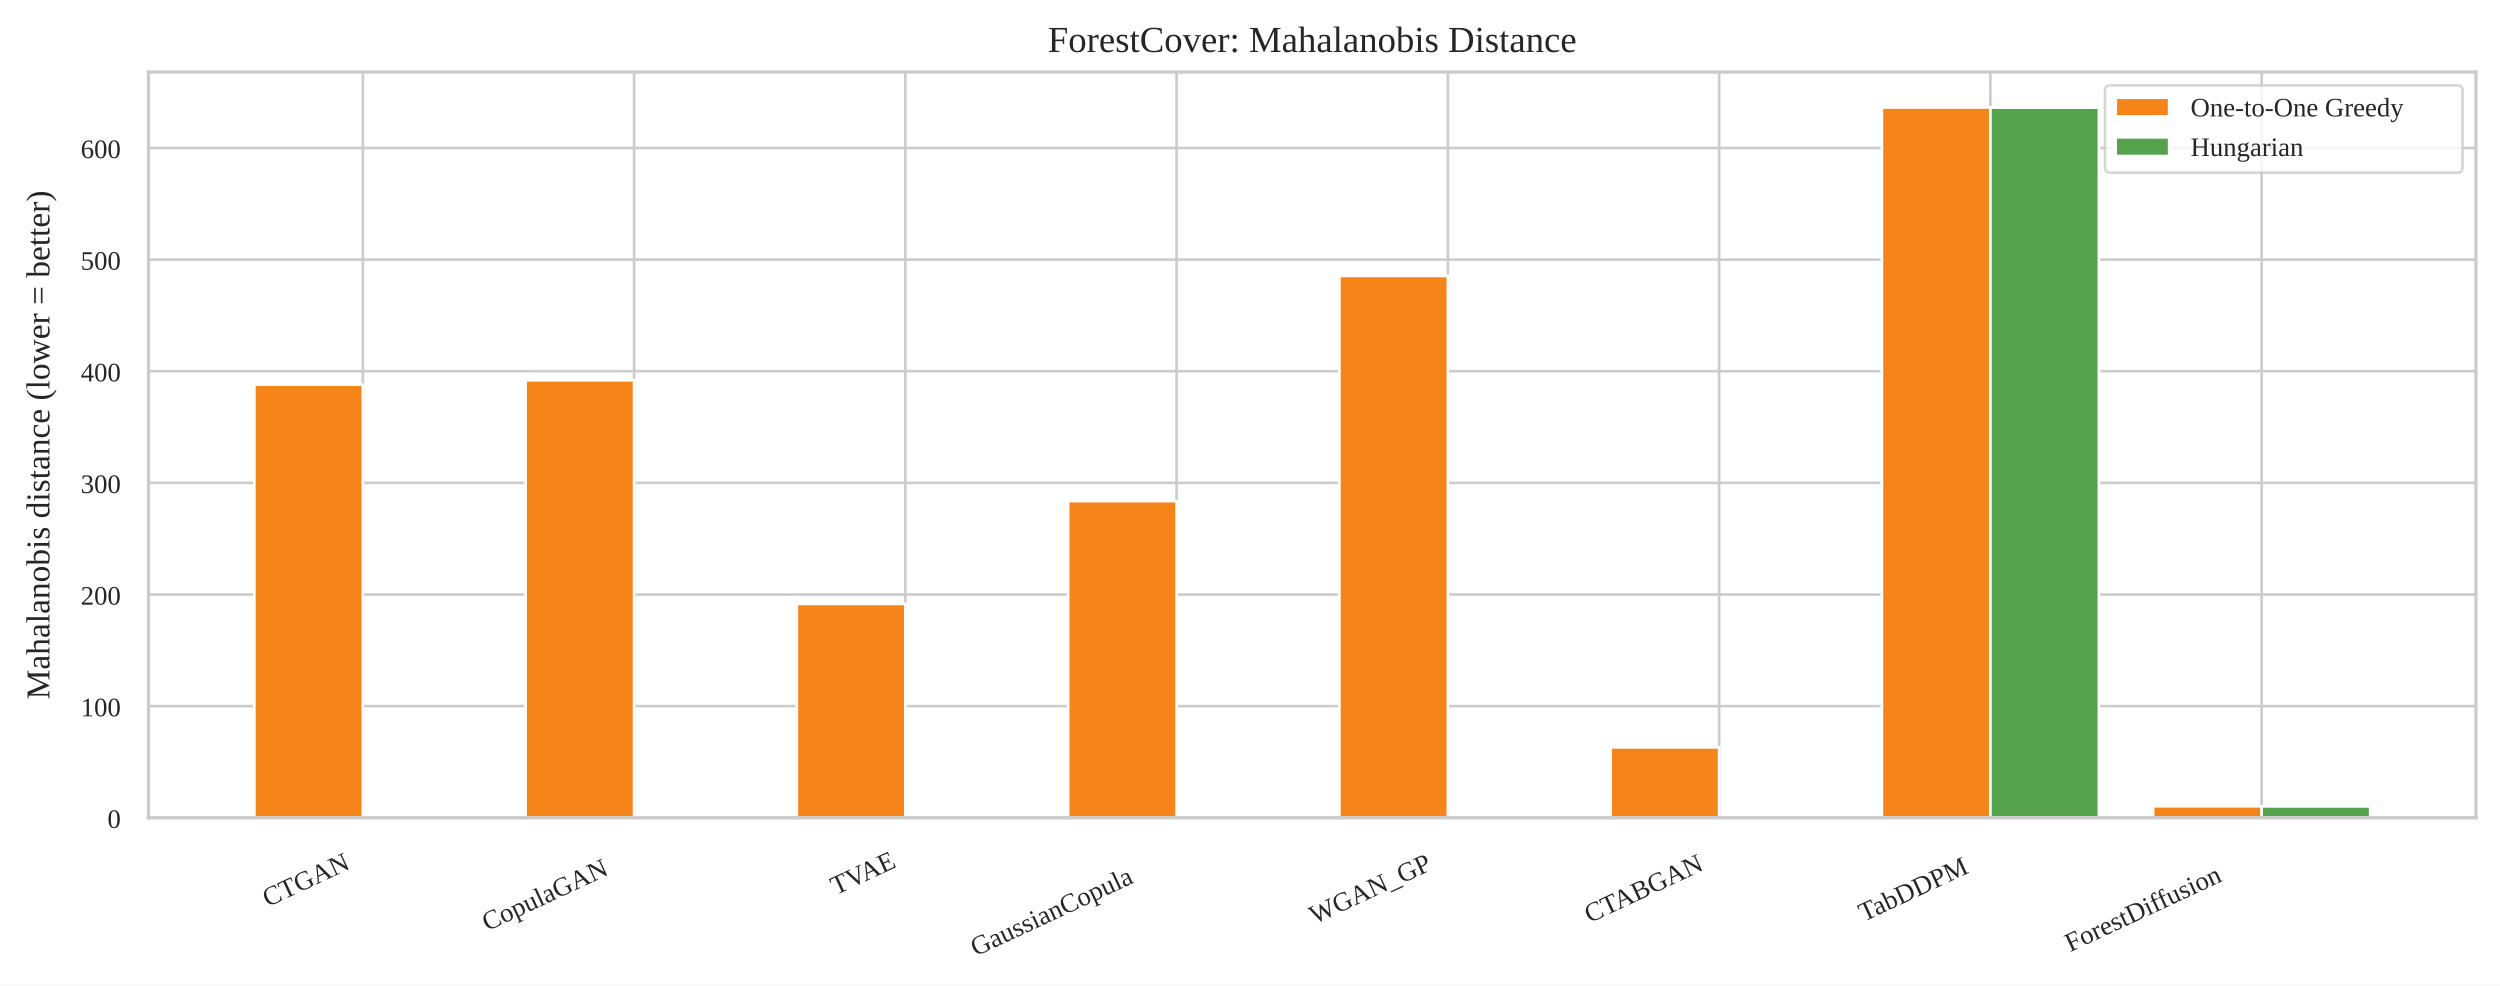
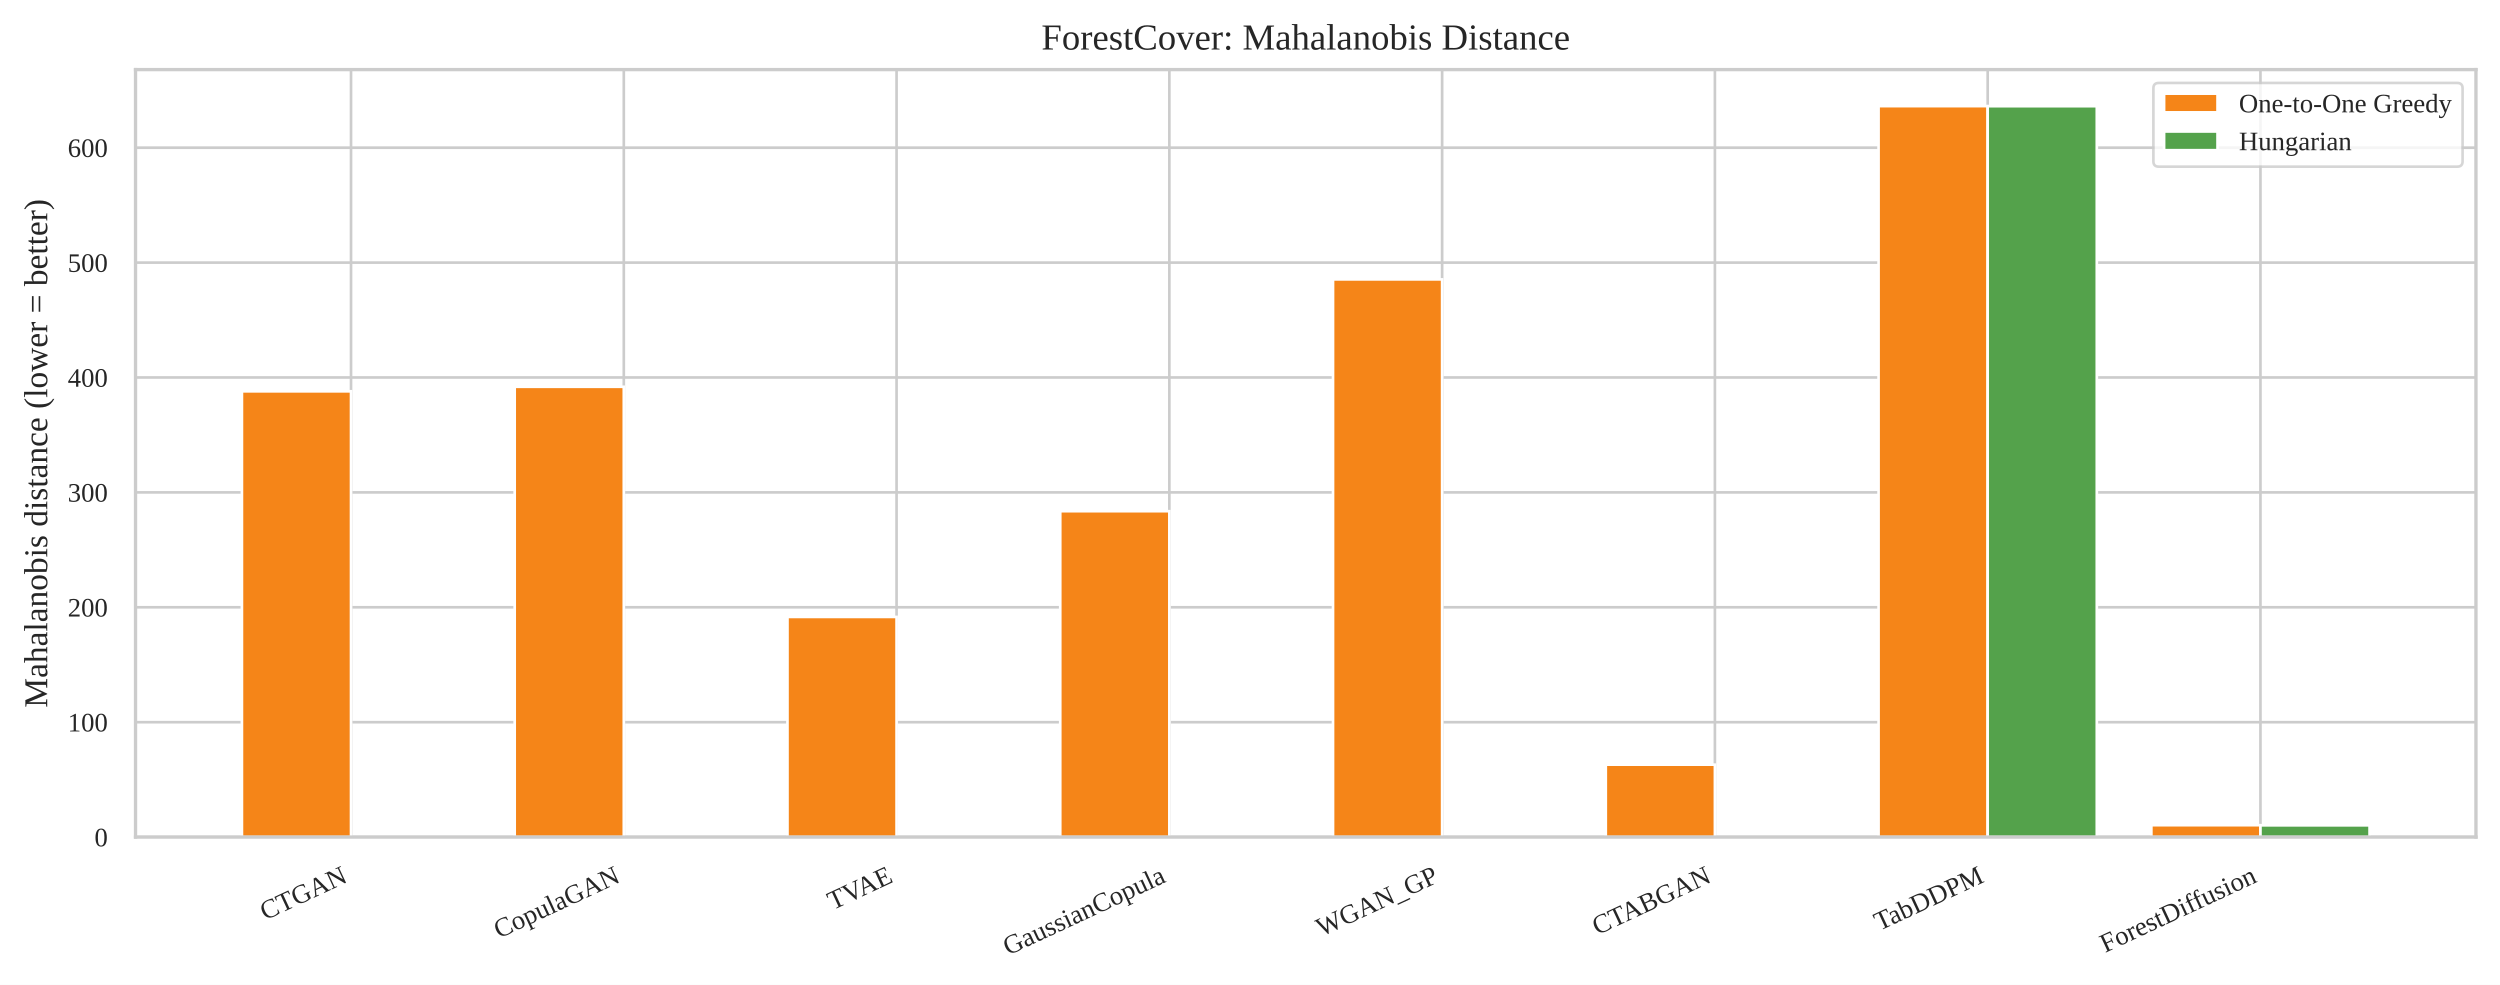
- <svg xmlns="http://www.w3.org/2000/svg" width="748.105pt" height="294.938pt" viewBox="0 0 748.105 294.938" version="1.1">
+ <svg xmlns="http://www.w3.org/2000/svg" width="748.328pt" height="294.801pt" viewBox="0 0 748.328 294.801" version="1.1">
  <defs>
    <style type="text/css">*{stroke-linejoin: round; stroke-linecap: butt}</style>
  </defs>
  <g id="figure_1">
    <g id="patch_1">
-       <path d="M 0 294.938  L 748.105 294.938  L 748.105 0  L 0 0  z " style="fill: #ffffff" />
+       <path d="M 0 294.801  L 748.328 294.801  L 748.328 0  L 0 0  z " style="fill: #ffffff" />
    </g>
    <g id="axes_1">
      <g id="patch_2">
-         <path d="M 44.448 244.721  L 740.905 244.721  L 740.905 21.558  L 44.448 21.558  z " style="fill: #ffffff" />
+         <path d="M 40.569 250.564  L 741.128 250.564  L 741.128 20.833  L 40.569 20.833  z " style="fill: #ffffff" />
      </g>
      <g id="matplotlib.axis_1">
        <g id="xtick_1">
          <g id="line2d_1">
-             <path d="M 108.574 244.721  L 108.574 21.558  " clip-path="url(#pca1a7fdafe)" style="fill: none; stroke: #cccccc; stroke-width: 0.8; stroke-linecap: round" />
+             <path d="M 105.072 250.564  L 105.072 20.833  " clip-path="url(#p7a167df7f7)" style="fill: none; stroke: #cccccc; stroke-width: 0.8; stroke-linecap: round" />
          </g>
          <g id="text_1">
-             <text style="font-size: 8px; font-family: 'Times New Roman', 'Times', 'Nimbus Roman', 'Liberation Serif', 'DejaVu Serif', serif; fill: #262626" transform="translate(80.1142 271.4731) rotate(-25)">CTGAN</text>
+             <text style="font-size: 8px; font-family: 'Times New Roman', 'Times', 'Nimbus Roman', 'Liberation Serif', 'TeX Gyre Termes', 'DejaVu Serif', serif; fill: #262626" transform="translate(79.37915 275.5403) rotate(-25)">CTGAN</text>
          </g>
        </g>
        <g id="xtick_2">
          <g id="line2d_2">
-             <path d="M 189.746 244.721  L 189.746 21.558  " clip-path="url(#pca1a7fdafe)" style="fill: none; stroke: #cccccc; stroke-width: 0.8; stroke-linecap: round" />
+             <path d="M 186.723 250.564  L 186.723 20.833  " clip-path="url(#p7a167df7f7)" style="fill: none; stroke: #cccccc; stroke-width: 0.8; stroke-linecap: round" />
          </g>
          <g id="text_2">
-             <text style="font-size: 8px; font-family: 'Times New Roman', 'Times', 'Nimbus Roman', 'Liberation Serif', 'DejaVu Serif', serif; fill: #262626" transform="translate(145.8044 278.6924) rotate(-25)">CopulaGAN</text>
+             <text style="font-size: 8px; font-family: 'Times New Roman', 'Times', 'Nimbus Roman', 'Liberation Serif', 'TeX Gyre Termes', 'DejaVu Serif', serif; fill: #262626" transform="translate(149.3494 280.9868) rotate(-25)">CopulaGAN</text>
          </g>
        </g>
        <g id="xtick_3">
          <g id="line2d_3">
-             <path d="M 270.918 244.721  L 270.918 21.558  " clip-path="url(#pca1a7fdafe)" style="fill: none; stroke: #cccccc; stroke-width: 0.8; stroke-linecap: round" />
+             <path d="M 268.373 250.564  L 268.373 20.833  " clip-path="url(#p7a167df7f7)" style="fill: none; stroke: #cccccc; stroke-width: 0.8; stroke-linecap: round" />
          </g>
          <g id="text_3">
-             <text style="font-size: 8px; font-family: 'Times New Roman', 'Times', 'Nimbus Roman', 'Liberation Serif', 'DejaVu Serif', serif; fill: #262626" transform="translate(250.1032 267.9083) rotate(-25)">TVAE</text>
+             <text style="font-size: 8px; font-family: 'Times New Roman', 'Times', 'Nimbus Roman', 'Liberation Serif', 'TeX Gyre Termes', 'DejaVu Serif', serif; fill: #262626" transform="translate(249.2573 272.4731) rotate(-25)">TVAE</text>
          </g>
        </g>
        <g id="xtick_4">
          <g id="line2d_4">
-             <path d="M 352.091 244.721  L 352.091 21.558  " clip-path="url(#pca1a7fdafe)" style="fill: none; stroke: #cccccc; stroke-width: 0.8; stroke-linecap: round" />
+             <path d="M 350.023 250.564  L 350.023 20.833  " clip-path="url(#p7a167df7f7)" style="fill: none; stroke: #cccccc; stroke-width: 0.8; stroke-linecap: round" />
          </g>
          <g id="text_4">
-             <text style="font-size: 8px; font-family: 'Times New Roman', 'Times', 'Nimbus Roman', 'Liberation Serif', 'DejaVu Serif', serif; fill: #262626" transform="translate(291.9836 286.2304) rotate(-25)">GaussianCopula</text>
+             <text style="font-size: 8px; font-family: 'Times New Roman', 'Times', 'Nimbus Roman', 'Liberation Serif', 'TeX Gyre Termes', 'DejaVu Serif', serif; fill: #262626" transform="translate(301.7766 286.0571) rotate(-25)">GaussianCopula</text>
          </g>
        </g>
        <g id="xtick_5">
          <g id="line2d_5">
-             <path d="M 433.263 244.721  L 433.263 21.558  " clip-path="url(#pca1a7fdafe)" style="fill: none; stroke: #cccccc; stroke-width: 0.8; stroke-linecap: round" />
+             <path d="M 431.674 250.564  L 431.674 20.833  " clip-path="url(#p7a167df7f7)" style="fill: none; stroke: #cccccc; stroke-width: 0.8; stroke-linecap: round" />
          </g>
          <g id="text_5">
-             <text style="font-size: 8px; font-family: 'Times New Roman', 'Times', 'Nimbus Roman', 'Liberation Serif', 'DejaVu Serif', serif; fill: #262626" transform="translate(393.3449 276.6441) rotate(-25)">WGAN_GP</text>
+             <text style="font-size: 8px; font-family: 'Times New Roman', 'Times', 'Nimbus Roman', 'Liberation Serif', 'TeX Gyre Termes', 'DejaVu Serif', serif; fill: #262626" transform="translate(395.508 280.4236) rotate(-25)">WGAN_GP</text>
          </g>
        </g>
        <g id="xtick_6">
          <g id="line2d_6">
-             <path d="M 514.435 244.721  L 514.435 21.558  " clip-path="url(#pca1a7fdafe)" style="fill: none; stroke: #cccccc; stroke-width: 0.8; stroke-linecap: round" />
+             <path d="M 513.324 250.564  L 513.324 20.833  " clip-path="url(#p7a167df7f7)" style="fill: none; stroke: #cccccc; stroke-width: 0.8; stroke-linecap: round" />
          </g>
          <g id="text_6">
-             <text style="font-size: 8px; font-family: 'Times New Roman', 'Times', 'Nimbus Roman', 'Liberation Serif', 'DejaVu Serif', serif; fill: #262626" transform="translate(475.6737 276.2766) rotate(-25)">CTABGAN</text>
+             <text style="font-size: 8px; font-family: 'Times New Roman', 'Times', 'Nimbus Roman', 'Liberation Serif', 'TeX Gyre Termes', 'DejaVu Serif', serif; fill: #262626" transform="translate(478.1383 279.9667) rotate(-25)">CTABGAN</text>
          </g>
        </g>
        <g id="xtick_7">
          <g id="line2d_7">
-             <path d="M 595.607 244.721  L 595.607 21.558  " clip-path="url(#pca1a7fdafe)" style="fill: none; stroke: #cccccc; stroke-width: 0.8; stroke-linecap: round" />
+             <path d="M 594.974 250.564  L 594.974 20.833  " clip-path="url(#p7a167df7f7)" style="fill: none; stroke: #cccccc; stroke-width: 0.8; stroke-linecap: round" />
          </g>
          <g id="text_7">
-             <text style="font-size: 8px; font-family: 'Times New Roman', 'Times', 'Nimbus Roman', 'Liberation Serif', 'DejaVu Serif', serif; fill: #262626" transform="translate(557.7375 275.8609) rotate(-25)">TabDDPM</text>
+             <text style="font-size: 8px; font-family: 'Times New Roman', 'Times', 'Nimbus Roman', 'Liberation Serif', 'TeX Gyre Termes', 'DejaVu Serif', serif; fill: #262626" transform="translate(562.5381 278.6846) rotate(-25)">TabDDPM</text>
          </g>
        </g>
        <g id="xtick_8">
          <g id="line2d_8">
-             <path d="M 676.779 244.721  L 676.779 21.558  " clip-path="url(#pca1a7fdafe)" style="fill: none; stroke: #cccccc; stroke-width: 0.8; stroke-linecap: round" />
+             <path d="M 676.625 250.564  L 676.625 20.833  " clip-path="url(#p7a167df7f7)" style="fill: none; stroke: #cccccc; stroke-width: 0.8; stroke-linecap: round" />
          </g>
          <g id="text_8">
-             <text style="font-size: 8px; font-family: 'Times New Roman', 'Times', 'Nimbus Roman', 'Liberation Serif', 'DejaVu Serif', serif; fill: #262626" transform="translate(619.4444 284.9377) rotate(-25)">ForestDiffusion</text>
+             <text style="font-size: 8px; font-family: 'Times New Roman', 'Times', 'Nimbus Roman', 'Liberation Serif', 'TeX Gyre Termes', 'DejaVu Serif', serif; fill: #262626" transform="translate(630.1146 285.2473) rotate(-25)">ForestDiffusion</text>
          </g>
        </g>
      </g>
      <g id="matplotlib.axis_2">
        <g id="ytick_1">
          <g id="line2d_9">
-             <path d="M 44.448 244.721  L 740.905 244.721  " clip-path="url(#pca1a7fdafe)" style="fill: none; stroke: #cccccc; stroke-width: 0.8; stroke-linecap: round" />
+             <path d="M 40.569 250.564  L 741.128 250.564  " clip-path="url(#p7a167df7f7)" style="fill: none; stroke: #cccccc; stroke-width: 0.8; stroke-linecap: round" />
          </g>
          <g id="text_9">
-             <text style="font-size: 8px; font-family: 'Times New Roman', 'Times', 'Nimbus Roman', 'Liberation Serif', 'DejaVu Serif', serif; text-anchor: end; fill: #262626" x="36.148" y="247.76" transform="rotate(-0 36.14813 247.76)">0</text>
+             <text style="font-size: 8px; font-family: 'Times New Roman', 'Times', 'Nimbus Roman', 'Liberation Serif', 'TeX Gyre Termes', 'DejaVu Serif', serif; text-anchor: end; fill: #262626" x="32.269" y="253.34" transform="rotate(-0 32.26875 253.3395)">0</text>
          </g>
        </g>
        <g id="ytick_2">
          <g id="line2d_10">
-             <path d="M 44.448 211.312  L 740.905 211.312  " clip-path="url(#pca1a7fdafe)" style="fill: none; stroke: #cccccc; stroke-width: 0.8; stroke-linecap: round" />
+             <path d="M 40.569 216.172  L 741.128 216.172  " clip-path="url(#p7a167df7f7)" style="fill: none; stroke: #cccccc; stroke-width: 0.8; stroke-linecap: round" />
          </g>
          <g id="text_10">
-             <text style="font-size: 8px; font-family: 'Times New Roman', 'Times', 'Nimbus Roman', 'Liberation Serif', 'DejaVu Serif', serif; text-anchor: end; fill: #262626" x="36.148" y="214.351" transform="rotate(-0 36.14813 214.3512)">100</text>
+             <text style="font-size: 8px; font-family: 'Times New Roman', 'Times', 'Nimbus Roman', 'Liberation Serif', 'TeX Gyre Termes', 'DejaVu Serif', serif; text-anchor: end; fill: #262626" x="32.269" y="218.947" transform="rotate(-0 32.26875 218.9473)">100</text>
          </g>
        </g>
        <g id="ytick_3">
          <g id="line2d_11">
-             <path d="M 44.448 177.903  L 740.905 177.903  " clip-path="url(#pca1a7fdafe)" style="fill: none; stroke: #cccccc; stroke-width: 0.8; stroke-linecap: round" />
+             <path d="M 40.569 181.779  L 741.128 181.779  " clip-path="url(#p7a167df7f7)" style="fill: none; stroke: #cccccc; stroke-width: 0.8; stroke-linecap: round" />
          </g>
          <g id="text_11">
-             <text style="font-size: 8px; font-family: 'Times New Roman', 'Times', 'Nimbus Roman', 'Liberation Serif', 'DejaVu Serif', serif; text-anchor: end; fill: #262626" x="36.148" y="180.942" transform="rotate(-0 36.14813 180.9423)">200</text>
+             <text style="font-size: 8px; font-family: 'Times New Roman', 'Times', 'Nimbus Roman', 'Liberation Serif', 'TeX Gyre Termes', 'DejaVu Serif', serif; text-anchor: end; fill: #262626" x="32.269" y="184.555" transform="rotate(-0 32.26875 184.5551)">200</text>
          </g>
        </g>
        <g id="ytick_4">
          <g id="line2d_12">
-             <path d="M 44.448 144.494  L 740.905 144.494  " clip-path="url(#pca1a7fdafe)" style="fill: none; stroke: #cccccc; stroke-width: 0.8; stroke-linecap: round" />
+             <path d="M 40.569 147.387  L 741.128 147.387  " clip-path="url(#p7a167df7f7)" style="fill: none; stroke: #cccccc; stroke-width: 0.8; stroke-linecap: round" />
          </g>
          <g id="text_12">
-             <text style="font-size: 8px; font-family: 'Times New Roman', 'Times', 'Nimbus Roman', 'Liberation Serif', 'DejaVu Serif', serif; text-anchor: end; fill: #262626" x="36.148" y="147.533" transform="rotate(-0 36.14813 147.5335)">300</text>
+             <text style="font-size: 8px; font-family: 'Times New Roman', 'Times', 'Nimbus Roman', 'Liberation Serif', 'TeX Gyre Termes', 'DejaVu Serif', serif; text-anchor: end; fill: #262626" x="32.269" y="150.163" transform="rotate(-0 32.26875 150.1629)">300</text>
          </g>
        </g>
        <g id="ytick_5">
          <g id="line2d_13">
-             <path d="M 44.448 111.085  L 740.905 111.085  " clip-path="url(#pca1a7fdafe)" style="fill: none; stroke: #cccccc; stroke-width: 0.8; stroke-linecap: round" />
+             <path d="M 40.569 112.995  L 741.128 112.995  " clip-path="url(#p7a167df7f7)" style="fill: none; stroke: #cccccc; stroke-width: 0.8; stroke-linecap: round" />
          </g>
          <g id="text_13">
-             <text style="font-size: 8px; font-family: 'Times New Roman', 'Times', 'Nimbus Roman', 'Liberation Serif', 'DejaVu Serif', serif; text-anchor: end; fill: #262626" x="36.148" y="114.125" transform="rotate(-0 36.14813 114.1246)">400</text>
+             <text style="font-size: 8px; font-family: 'Times New Roman', 'Times', 'Nimbus Roman', 'Liberation Serif', 'TeX Gyre Termes', 'DejaVu Serif', serif; text-anchor: end; fill: #262626" x="32.269" y="115.771" transform="rotate(-0 32.26875 115.7707)">400</text>
          </g>
        </g>
        <g id="ytick_6">
          <g id="line2d_14">
-             <path d="M 44.448 77.676  L 740.905 77.676  " clip-path="url(#pca1a7fdafe)" style="fill: none; stroke: #cccccc; stroke-width: 0.8; stroke-linecap: round" />
+             <path d="M 40.569 78.603  L 741.128 78.603  " clip-path="url(#p7a167df7f7)" style="fill: none; stroke: #cccccc; stroke-width: 0.8; stroke-linecap: round" />
          </g>
          <g id="text_14">
-             <text style="font-size: 8px; font-family: 'Times New Roman', 'Times', 'Nimbus Roman', 'Liberation Serif', 'DejaVu Serif', serif; text-anchor: end; fill: #262626" x="36.148" y="80.716" transform="rotate(-0 36.14813 80.71579)">500</text>
+             <text style="font-size: 8px; font-family: 'Times New Roman', 'Times', 'Nimbus Roman', 'Liberation Serif', 'TeX Gyre Termes', 'DejaVu Serif', serif; text-anchor: end; fill: #262626" x="32.269" y="81.379" transform="rotate(-0 32.26875 81.37851)">500</text>
          </g>
        </g>
        <g id="ytick_7">
          <g id="line2d_15">
-             <path d="M 44.448 44.268  L 740.905 44.268  " clip-path="url(#pca1a7fdafe)" style="fill: none; stroke: #cccccc; stroke-width: 0.8; stroke-linecap: round" />
+             <path d="M 40.569 44.211  L 741.128 44.211  " clip-path="url(#p7a167df7f7)" style="fill: none; stroke: #cccccc; stroke-width: 0.8; stroke-linecap: round" />
          </g>
          <g id="text_15">
-             <text style="font-size: 8px; font-family: 'Times New Roman', 'Times', 'Nimbus Roman', 'Liberation Serif', 'DejaVu Serif', serif; text-anchor: end; fill: #262626" x="36.148" y="47.307" transform="rotate(-0 36.14813 47.30694)">600</text>
+             <text style="font-size: 8px; font-family: 'Times New Roman', 'Times', 'Nimbus Roman', 'Liberation Serif', 'TeX Gyre Termes', 'DejaVu Serif', serif; text-anchor: end; fill: #262626" x="32.269" y="46.986" transform="rotate(-0 32.26875 46.98631)">600</text>
          </g>
        </g>
        <g id="text_16">
-           <text style="font-size: 10px; font-family: 'Times New Roman', 'Times', 'Nimbus Roman', 'Liberation Serif', 'DejaVu Serif', serif; text-anchor: middle; fill: #262626" x="14.798" y="133.139" transform="rotate(-90 14.79844 133.1395)">Mahalanobis distance (lower = better)</text>
+           <text style="font-size: 10px; font-family: 'Times New Roman', 'Times', 'Nimbus Roman', 'Liberation Serif', 'TeX Gyre Termes', 'DejaVu Serif', serif; text-anchor: middle; fill: #262626" x="14.139" y="135.698" transform="rotate(-90 14.13906 135.6984)">Mahalanobis distance (lower = better)</text>
        </g>
      </g>
      <g id="patch_3">
-         <path d="M 76.105 244.721  L 108.574 244.721  L 108.574 115.1  L 76.105 115.1  z " clip-path="url(#pca1a7fdafe)" style="fill: #f58518; stroke: #ffffff; stroke-width: 0.8; stroke-linejoin: miter" />
+         <path d="M 72.412 250.564  L 105.072 250.564  L 105.072 117.128  L 72.412 117.128  z " clip-path="url(#p7a167df7f7)" style="fill: #f58518; stroke: #ffffff; stroke-width: 0.8; stroke-linejoin: miter" />
      </g>
      <g id="patch_4">
-         <path d="M 157.277 244.721  L 189.746 244.721  L 189.746 113.799  L 157.277 113.799  z " clip-path="url(#pca1a7fdafe)" style="fill: #f58518; stroke: #ffffff; stroke-width: 0.8; stroke-linejoin: miter" />
+         <path d="M 154.063 250.564  L 186.723 250.564  L 186.723 115.788  L 154.063 115.788  z " clip-path="url(#p7a167df7f7)" style="fill: #f58518; stroke: #ffffff; stroke-width: 0.8; stroke-linejoin: miter" />
      </g>
      <g id="patch_5">
-         <path d="M 238.45 244.721  L 270.918 244.721  L 270.918 180.715  L 238.45 180.715  z " clip-path="url(#pca1a7fdafe)" style="fill: #f58518; stroke: #ffffff; stroke-width: 0.8; stroke-linejoin: miter" />
+         <path d="M 235.713 250.564  L 268.373 250.564  L 268.373 184.674  L 235.713 184.674  z " clip-path="url(#p7a167df7f7)" style="fill: #f58518; stroke: #ffffff; stroke-width: 0.8; stroke-linejoin: miter" />
      </g>
      <g id="patch_6">
-         <path d="M 319.622 244.721  L 352.091 244.721  L 352.091 149.956  L 319.622 149.956  z " clip-path="url(#pca1a7fdafe)" style="fill: #f58518; stroke: #ffffff; stroke-width: 0.8; stroke-linejoin: miter" />
+         <path d="M 317.363 250.564  L 350.023 250.564  L 350.023 153.01  L 317.363 153.01  z " clip-path="url(#p7a167df7f7)" style="fill: #f58518; stroke: #ffffff; stroke-width: 0.8; stroke-linejoin: miter" />
      </g>
      <g id="patch_7">
-         <path d="M 400.794 244.721  L 433.263 244.721  L 433.263 82.572  L 400.794 82.572  z " clip-path="url(#pca1a7fdafe)" style="fill: #f58518; stroke: #ffffff; stroke-width: 0.8; stroke-linejoin: miter" />
+         <path d="M 399.014 250.564  L 431.674 250.564  L 431.674 83.642  L 399.014 83.642  z " clip-path="url(#p7a167df7f7)" style="fill: #f58518; stroke: #ffffff; stroke-width: 0.8; stroke-linejoin: miter" />
      </g>
      <g id="patch_8">
-         <path d="M 481.966 244.721  L 514.435 244.721  L 514.435 223.662  L 481.966 223.662  z " clip-path="url(#pca1a7fdafe)" style="fill: #f58518; stroke: #ffffff; stroke-width: 0.8; stroke-linejoin: miter" />
+         <path d="M 480.664 250.564  L 513.324 250.564  L 513.324 228.885  L 480.664 228.885  z " clip-path="url(#p7a167df7f7)" style="fill: #f58518; stroke: #ffffff; stroke-width: 0.8; stroke-linejoin: miter" />
      </g>
      <g id="patch_9">
-         <path d="M 563.138 244.721  L 595.607 244.721  L 595.607 32.185  L 563.138 32.185  z " clip-path="url(#pca1a7fdafe)" style="fill: #f58518; stroke: #ffffff; stroke-width: 0.8; stroke-linejoin: miter" />
+         <path d="M 562.314 250.564  L 594.974 250.564  L 594.974 31.773  L 562.314 31.773  z " clip-path="url(#p7a167df7f7)" style="fill: #f58518; stroke: #ffffff; stroke-width: 0.8; stroke-linejoin: miter" />
      </g>
      <g id="patch_10">
-         <path d="M 644.31 244.721  L 676.779 244.721  L 676.779 241.261  L 644.31 241.261  z " clip-path="url(#pca1a7fdafe)" style="fill: #f58518; stroke: #ffffff; stroke-width: 0.8; stroke-linejoin: miter" />
+         <path d="M 643.965 250.564  L 676.625 250.564  L 676.625 247.002  L 643.965 247.002  z " clip-path="url(#p7a167df7f7)" style="fill: #f58518; stroke: #ffffff; stroke-width: 0.8; stroke-linejoin: miter" />
      </g>
      <g id="patch_11">
-         <path d="M 0 0  z " clip-path="url(#pca1a7fdafe)" style="fill: #54a24b; stroke: #ffffff; stroke-width: 0.8; stroke-linejoin: miter" />
+         <path d="M 0 0  z " clip-path="url(#p7a167df7f7)" style="fill: #54a24b; stroke: #ffffff; stroke-width: 0.8; stroke-linejoin: miter" />
      </g>
      <g id="patch_12">
-         <path d="M 0 0  z " clip-path="url(#pca1a7fdafe)" style="fill: #54a24b; stroke: #ffffff; stroke-width: 0.8; stroke-linejoin: miter" />
+         <path d="M 0 0  z " clip-path="url(#p7a167df7f7)" style="fill: #54a24b; stroke: #ffffff; stroke-width: 0.8; stroke-linejoin: miter" />
      </g>
      <g id="patch_13">
-         <path d="M 0 0  z " clip-path="url(#pca1a7fdafe)" style="fill: #54a24b; stroke: #ffffff; stroke-width: 0.8; stroke-linejoin: miter" />
+         <path d="M 0 0  z " clip-path="url(#p7a167df7f7)" style="fill: #54a24b; stroke: #ffffff; stroke-width: 0.8; stroke-linejoin: miter" />
      </g>
      <g id="patch_14">
-         <path d="M 0 0  z " clip-path="url(#pca1a7fdafe)" style="fill: #54a24b; stroke: #ffffff; stroke-width: 0.8; stroke-linejoin: miter" />
+         <path d="M 0 0  z " clip-path="url(#p7a167df7f7)" style="fill: #54a24b; stroke: #ffffff; stroke-width: 0.8; stroke-linejoin: miter" />
      </g>
      <g id="patch_15">
-         <path d="M 0 0  z " clip-path="url(#pca1a7fdafe)" style="fill: #54a24b; stroke: #ffffff; stroke-width: 0.8; stroke-linejoin: miter" />
+         <path d="M 0 0  z " clip-path="url(#p7a167df7f7)" style="fill: #54a24b; stroke: #ffffff; stroke-width: 0.8; stroke-linejoin: miter" />
      </g>
      <g id="patch_16">
-         <path d="M 0 0  z " clip-path="url(#pca1a7fdafe)" style="fill: #54a24b; stroke: #ffffff; stroke-width: 0.8; stroke-linejoin: miter" />
+         <path d="M 0 0  z " clip-path="url(#p7a167df7f7)" style="fill: #54a24b; stroke: #ffffff; stroke-width: 0.8; stroke-linejoin: miter" />
      </g>
      <g id="patch_17">
-         <path d="M 595.607 244.721  L 628.076 244.721  L 628.076 32.201  L 595.607 32.201  z " clip-path="url(#pca1a7fdafe)" style="fill: #54a24b; stroke: #ffffff; stroke-width: 0.8; stroke-linejoin: miter" />
+         <path d="M 594.974 250.564  L 627.635 250.564  L 627.635 31.788  L 594.974 31.788  z " clip-path="url(#p7a167df7f7)" style="fill: #54a24b; stroke: #ffffff; stroke-width: 0.8; stroke-linejoin: miter" />
      </g>
      <g id="patch_18">
-         <path d="M 676.779 244.721  L 709.248 244.721  L 709.248 241.308  L 676.779 241.308  z " clip-path="url(#pca1a7fdafe)" style="fill: #54a24b; stroke: #ffffff; stroke-width: 0.8; stroke-linejoin: miter" />
+         <path d="M 676.625 250.564  L 709.285 250.564  L 709.285 247.051  L 676.625 247.051  z " clip-path="url(#p7a167df7f7)" style="fill: #54a24b; stroke: #ffffff; stroke-width: 0.8; stroke-linejoin: miter" />
      </g>
      <g id="patch_19">
-         <path d="M 44.448 244.721  L 44.448 21.558  " style="fill: none; stroke: #cccccc; stroke-linejoin: miter; stroke-linecap: square" />
+         <path d="M 40.569 250.564  L 40.569 20.833  " style="fill: none; stroke: #cccccc; stroke-linejoin: miter; stroke-linecap: square" />
      </g>
      <g id="patch_20">
-         <path d="M 740.905 244.721  L 740.905 21.558  " style="fill: none; stroke: #cccccc; stroke-linejoin: miter; stroke-linecap: square" />
+         <path d="M 741.128 250.564  L 741.128 20.833  " style="fill: none; stroke: #cccccc; stroke-linejoin: miter; stroke-linecap: square" />
      </g>
      <g id="patch_21">
-         <path d="M 44.448 244.721  L 740.905 244.721  " style="fill: none; stroke: #cccccc; stroke-linejoin: miter; stroke-linecap: square" />
+         <path d="M 40.569 250.564  L 741.128 250.564  " style="fill: none; stroke: #cccccc; stroke-linejoin: miter; stroke-linecap: square" />
      </g>
      <g id="patch_22">
-         <path d="M 44.448 21.558  L 740.905 21.558  " style="fill: none; stroke: #cccccc; stroke-linejoin: miter; stroke-linecap: square" />
+         <path d="M 40.569 20.833  L 741.128 20.833  " style="fill: none; stroke: #cccccc; stroke-linejoin: miter; stroke-linecap: square" />
      </g>
      <g id="text_17">
-         <text style="font-size: 11px; font-family: 'Times New Roman', 'Times', 'Nimbus Roman', 'Liberation Serif', 'DejaVu Serif', serif; text-anchor: middle; fill: #262626" x="392.677" y="15.558" transform="rotate(-0 392.6767 15.55828)">ForestCover: Mahalanobis Distance</text>
+         <text style="font-size: 11px; font-family: 'Times New Roman', 'Times', 'Nimbus Roman', 'Liberation Serif', 'TeX Gyre Termes', 'DejaVu Serif', serif; text-anchor: middle; fill: #262626" x="390.849" y="14.833" transform="rotate(-0 390.8486 14.83297)">ForestCover: Mahalanobis Distance</text>
      </g>
      <g id="legend_1">
        <g id="patch_23">
-           <path d="M 631.505 51.671  L 735.305 51.671  Q 736.905 51.671 736.905 50.071  L 736.905 27.158  Q 736.905 25.558 735.305 25.558  L 631.505 25.558  Q 629.905 25.558 629.905 27.158  L 629.905 50.071  Q 629.905 51.671 631.505 51.671  z " style="fill: #ffffff; opacity: 0.8; stroke: #cccccc; stroke-width: 0.8; stroke-linejoin: miter" />
+           <path d="M 646.177 49.885  L 735.528 49.885  Q 737.128 49.885 737.128 48.285  L 737.128 26.433  Q 737.128 24.833 735.528 24.833  L 646.177 24.833  Q 644.577 24.833 644.577 26.433  L 644.577 48.285  Q 644.577 49.885 646.177 49.885  z " style="fill: #ffffff; opacity: 0.8; stroke: #cccccc; stroke-width: 0.8; stroke-linejoin: miter" />
        </g>
        <g id="patch_24">
-           <path d="M 633.105 34.837  L 649.105 34.837  L 649.105 29.237  L 633.105 29.237  z " style="fill: #f58518; stroke: #ffffff; stroke-width: 0.8; stroke-linejoin: miter" />
+           <path d="M 647.777 33.633  L 663.777 33.633  L 663.777 28.033  L 647.777 28.033  z " style="fill: #f58518; stroke: #ffffff; stroke-width: 0.8; stroke-linejoin: miter" />
        </g>
        <g id="text_18">
-           <text style="font-size: 8px; font-family: 'Times New Roman', 'Times', 'Nimbus Roman', 'Liberation Serif', 'DejaVu Serif', serif; text-anchor: start; fill: #262626" x="655.505" y="34.837" transform="rotate(-0 655.5053 34.83703)">One-to-One Greedy</text>
+           <text style="font-size: 8px; font-family: 'Times New Roman', 'Times', 'Nimbus Roman', 'Liberation Serif', 'TeX Gyre Termes', 'DejaVu Serif', serif; text-anchor: start; fill: #262626" x="670.177" y="33.633" transform="rotate(-0 670.1772 33.63297)">One-to-One Greedy</text>
        </g>
        <g id="patch_25">
-           <path d="M 633.105 46.693  L 649.105 46.693  L 649.105 41.093  L 633.105 41.093  z " style="fill: #54a24b; stroke: #ffffff; stroke-width: 0.8; stroke-linejoin: miter" />
+           <path d="M 647.777 44.959  L 663.777 44.959  L 663.777 39.359  L 647.777 39.359  z " style="fill: #54a24b; stroke: #ffffff; stroke-width: 0.8; stroke-linejoin: miter" />
        </g>
        <g id="text_19">
-           <text style="font-size: 8px; font-family: 'Times New Roman', 'Times', 'Nimbus Roman', 'Liberation Serif', 'DejaVu Serif', serif; text-anchor: start; fill: #262626" x="655.505" y="46.693" transform="rotate(-0 655.5053 46.69328)">Hungarian</text>
+           <text style="font-size: 8px; font-family: 'Times New Roman', 'Times', 'Nimbus Roman', 'Liberation Serif', 'TeX Gyre Termes', 'DejaVu Serif', serif; text-anchor: start; fill: #262626" x="670.177" y="44.959" transform="rotate(-0 670.1772 44.95922)">Hungarian</text>
        </g>
      </g>
    </g>
  </g>
  <defs>
-     <clipPath id="pca1a7fdafe">
-       <rect x="44.448" y="21.558" width="696.457" height="223.162" />
+     <clipPath id="p7a167df7f7">
+       <rect x="40.569" y="20.833" width="700.56" height="229.731" />
    </clipPath>
  </defs>
</svg>
